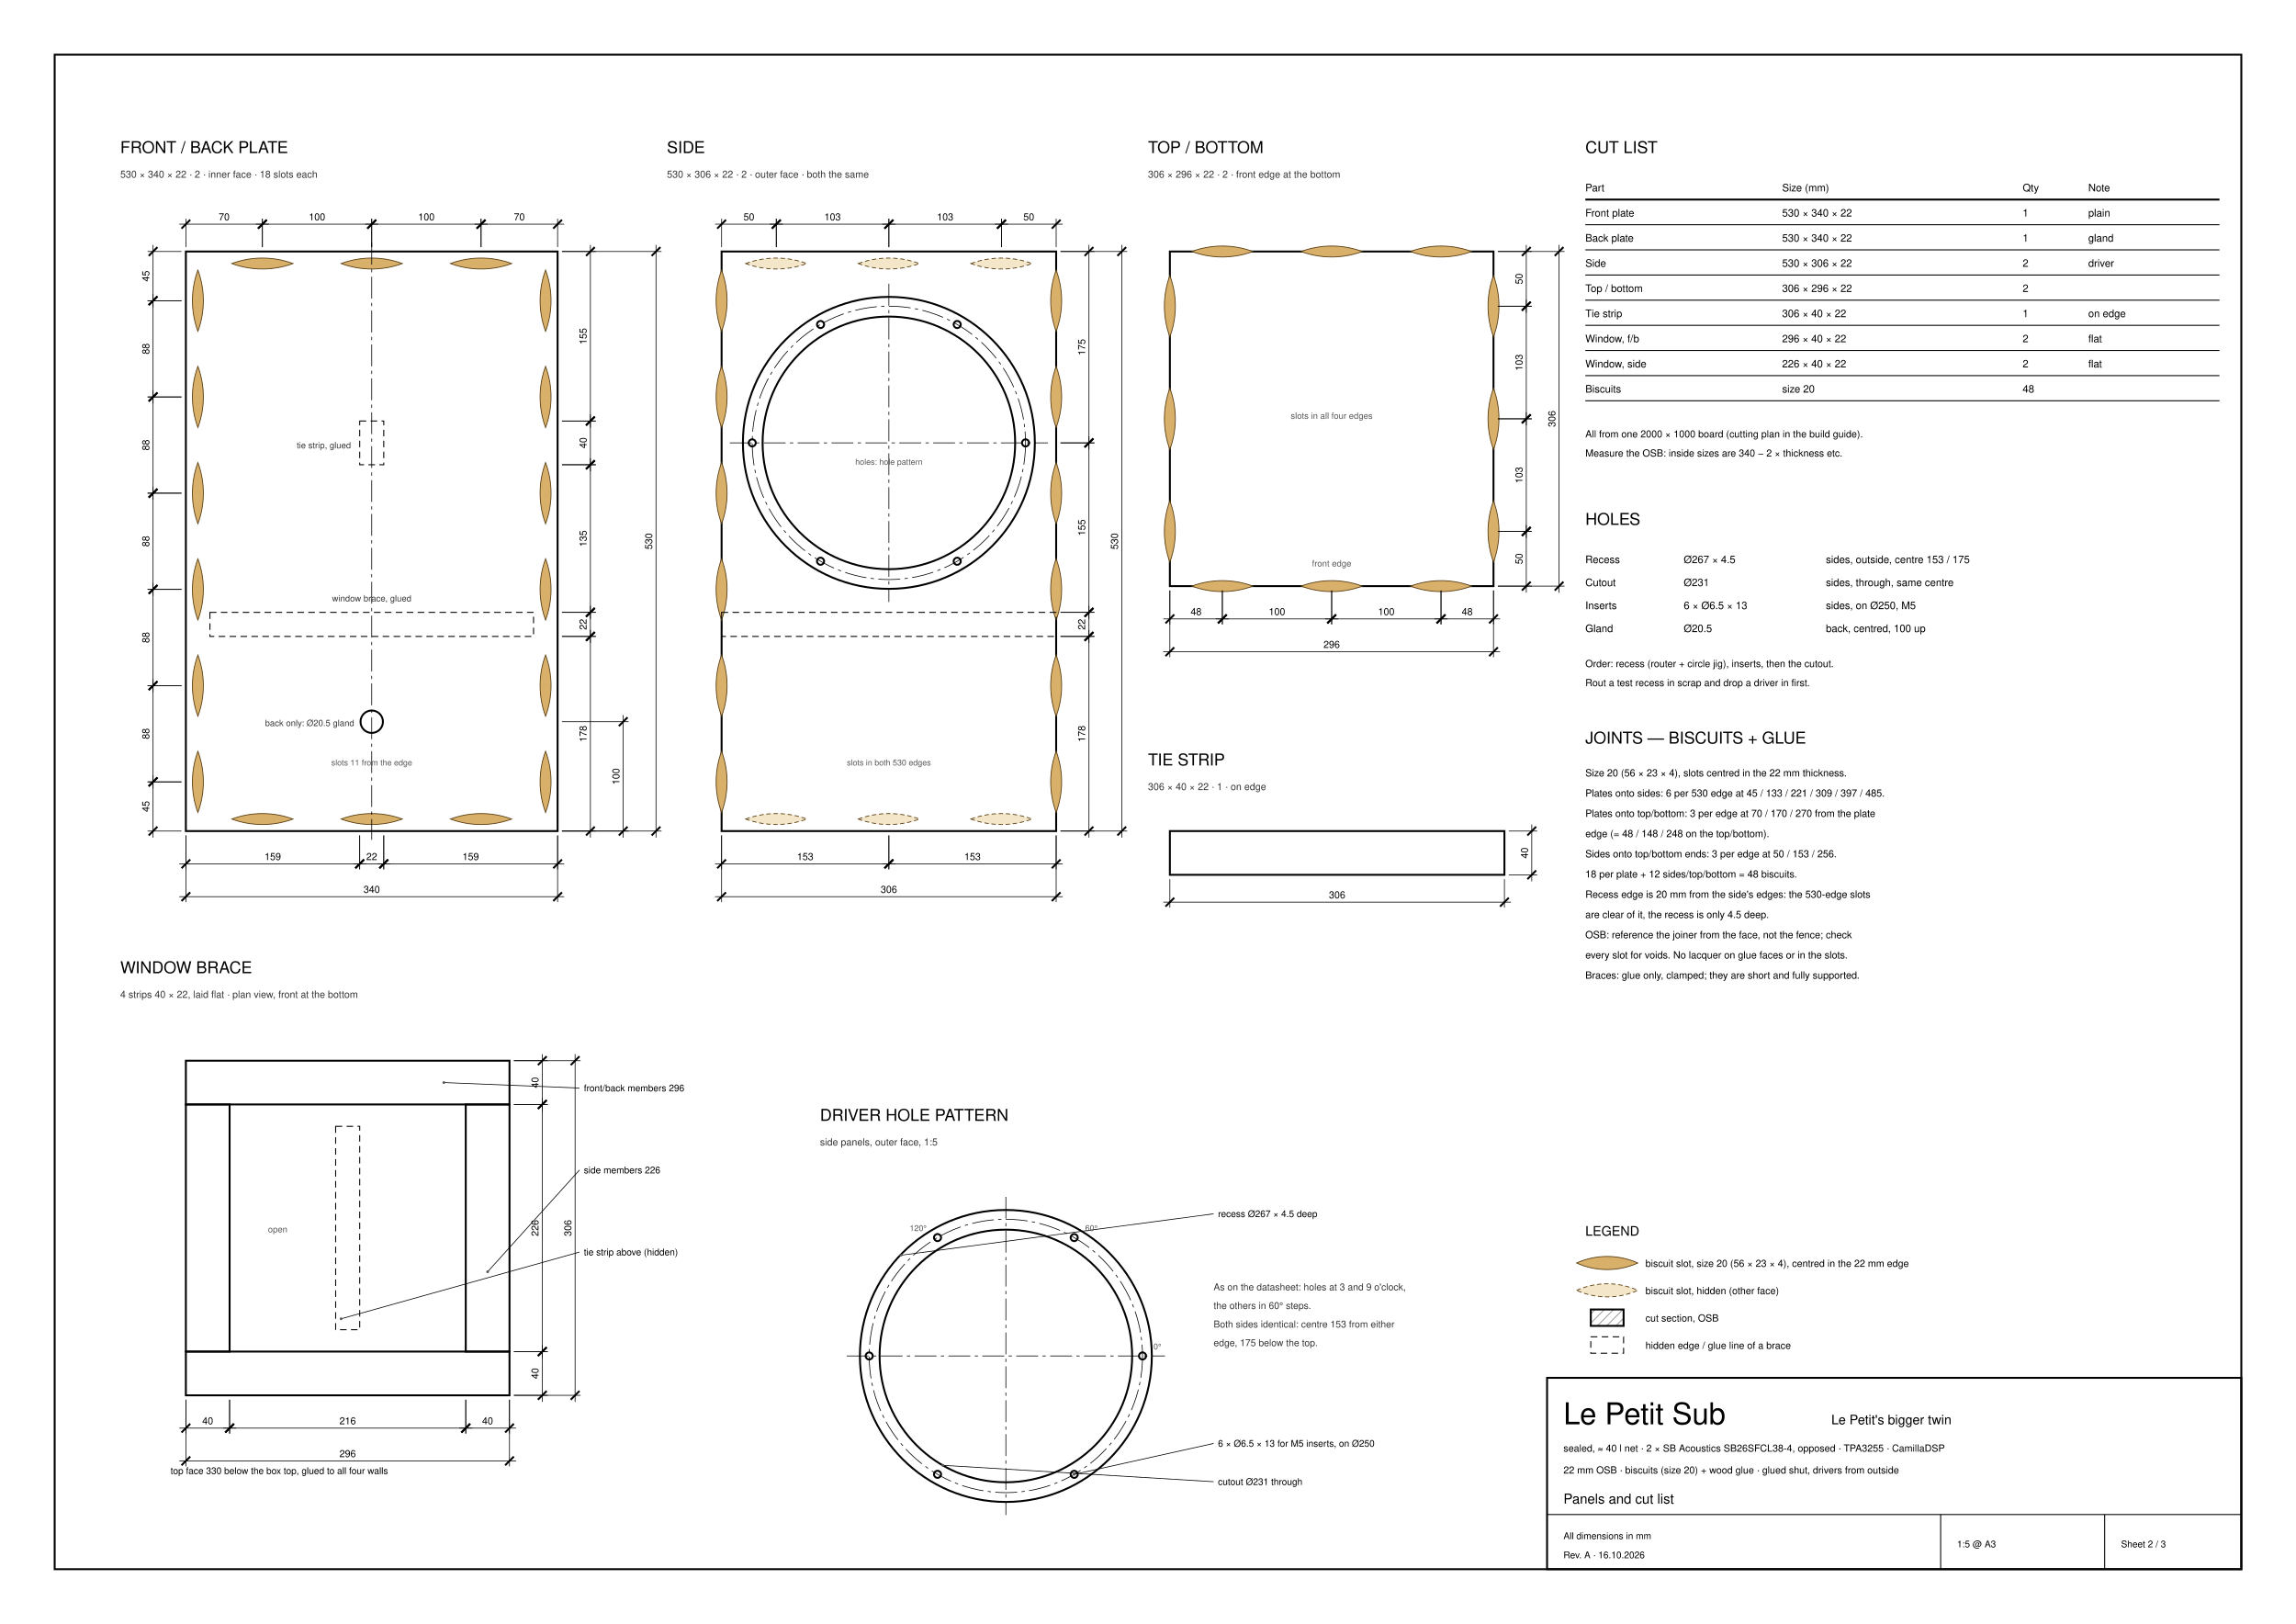
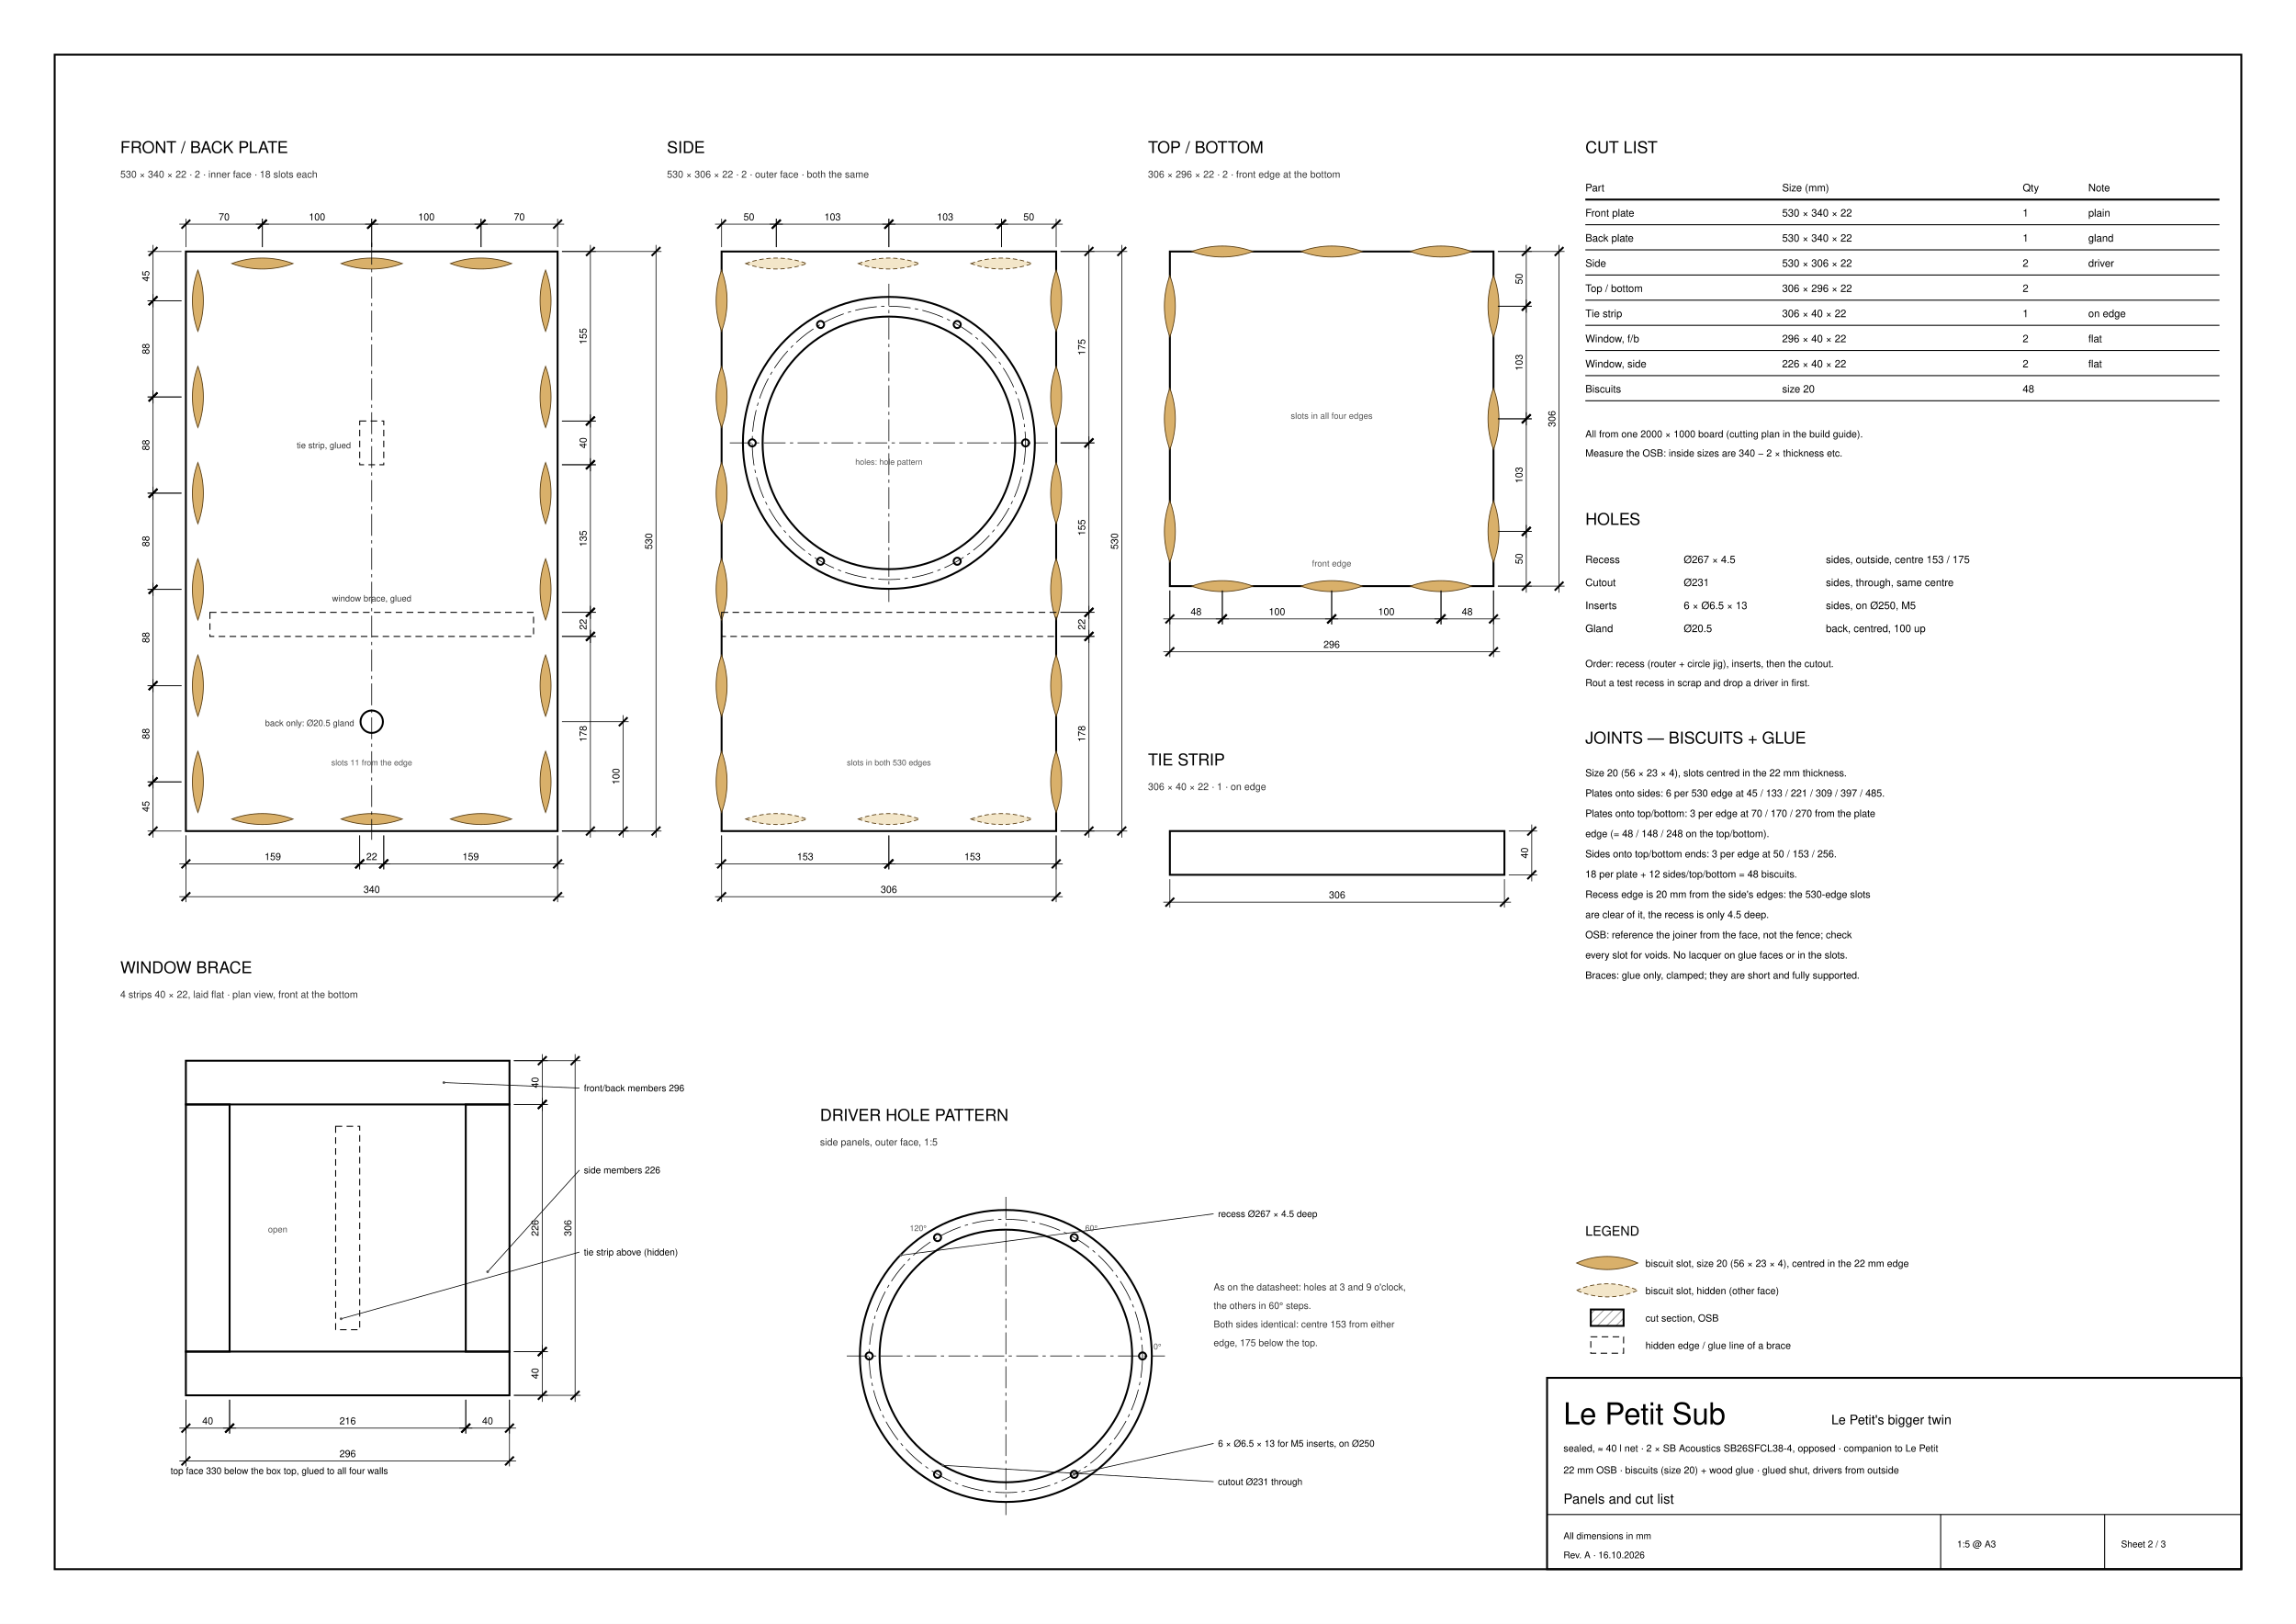
<svg xmlns="http://www.w3.org/2000/svg" width="420mm" height="297mm" viewBox="0 0 420 297">
  <style>
text{font-family:Helvetica,Arial,sans-serif;fill:#000}
.o{stroke:#000;stroke-width:.35;fill:none}.t{stroke:#000;stroke-width:.18;fill:none}
.hd{stroke:#000;stroke-width:.18;fill:none;stroke-dasharray:1.2 .8}
.c{stroke:#000;stroke-width:.13;fill:none;stroke-dasharray:4 .8 .6 .8}
.d{stroke:#000;stroke-width:.13;fill:none}
.cut{stroke:#000;stroke-width:.35;fill:url(#h)}.cutw{stroke:none;fill:#fff}
.bis{fill:#d9b06a;stroke:#5a3e12;stroke-width:.15}
.bish{fill:#f3e6c9;stroke:#5a3e12;stroke-width:.15;stroke-dasharray:.8 .5}
.drv{fill:#8a9097;stroke:#000;stroke-width:.25}.mag{fill:#4a4f55;stroke:#000;stroke-width:.25}
.gk{fill:#2b2b2b;stroke:none}.ins{fill:#c9a74a;stroke:#000;stroke-width:.2}
.wool{fill:#efede6;stroke:#9a958a;stroke-width:.15;stroke-dasharray:.6 .6}
.g{fill:#555}.w{fill:#fff}.ow{stroke:#000;stroke-width:.35;fill:#fff}
.lb{paint-order:stroke;stroke:#fff;stroke-width:.6;stroke-linejoin:round}
.arr{stroke:#b3461f;stroke-width:.5;fill:none}.arrh{fill:#b3461f}
</style>
  <defs>
    <pattern id="h" width="1.2" height="1.2" patternUnits="userSpaceOnUse" patternTransform="rotate(45)">
      <line x1="0" y1="0" x2="0" y2="1.2" stroke="#000" stroke-width=".12" />
    </pattern>
  </defs>
  <rect x="0" y="0" width="420" height="297" fill="#fff" />
  <text x="22" y="28" font-size="3.0">FRONT / BACK PLATE</text>
  <text x="22" y="32.5" font-size="1.8" style="fill:#333">530 × 340 × 22 · 2 · inner face · 18 slots each</text>
  <rect x="34" y="46" width="68" height="106" class="o" />
  <path d="M-5.6,0 A16.18,16.18 0 0 1 5.6,0 A16.18,16.18 0 0 1 -5.6,0Z" transform="translate(36.2,55) rotate(90)" class="bis" />
  <path d="M-5.6,0 A16.18,16.18 0 0 1 5.6,0 A16.18,16.18 0 0 1 -5.6,0Z" transform="translate(99.8,55) rotate(90)" class="bis" />
  <path d="M-5.6,0 A16.18,16.18 0 0 1 5.6,0 A16.18,16.18 0 0 1 -5.6,0Z" transform="translate(36.2,72.6) rotate(90)" class="bis" />
  <path d="M-5.6,0 A16.18,16.18 0 0 1 5.6,0 A16.18,16.18 0 0 1 -5.6,0Z" transform="translate(99.8,72.6) rotate(90)" class="bis" />
  <path d="M-5.6,0 A16.18,16.18 0 0 1 5.6,0 A16.18,16.18 0 0 1 -5.6,0Z" transform="translate(36.2,90.2) rotate(90)" class="bis" />
  <path d="M-5.6,0 A16.18,16.18 0 0 1 5.6,0 A16.18,16.18 0 0 1 -5.6,0Z" transform="translate(99.8,90.2) rotate(90)" class="bis" />
  <path d="M-5.6,0 A16.18,16.18 0 0 1 5.6,0 A16.18,16.18 0 0 1 -5.6,0Z" transform="translate(36.2,107.8) rotate(90)" class="bis" />
  <path d="M-5.6,0 A16.18,16.18 0 0 1 5.6,0 A16.18,16.18 0 0 1 -5.6,0Z" transform="translate(99.8,107.8) rotate(90)" class="bis" />
  <path d="M-5.6,0 A16.18,16.18 0 0 1 5.6,0 A16.18,16.18 0 0 1 -5.6,0Z" transform="translate(36.2,125.4) rotate(90)" class="bis" />
  <path d="M-5.6,0 A16.18,16.18 0 0 1 5.6,0 A16.18,16.18 0 0 1 -5.6,0Z" transform="translate(99.8,125.4) rotate(90)" class="bis" />
  <path d="M-5.6,0 A16.18,16.18 0 0 1 5.6,0 A16.18,16.18 0 0 1 -5.6,0Z" transform="translate(36.2,143) rotate(90)" class="bis" />
  <path d="M-5.6,0 A16.18,16.18 0 0 1 5.6,0 A16.18,16.18 0 0 1 -5.6,0Z" transform="translate(99.8,143) rotate(90)" class="bis" />
  <path d="M-5.6,0 A16.18,16.18 0 0 1 5.6,0 A16.18,16.18 0 0 1 -5.6,0Z" transform="translate(48,48.2)" class="bis" />
  <path d="M-5.6,0 A16.18,16.18 0 0 1 5.6,0 A16.18,16.18 0 0 1 -5.6,0Z" transform="translate(48,149.8)" class="bis" />
  <path d="M-5.6,0 A16.18,16.18 0 0 1 5.6,0 A16.18,16.18 0 0 1 -5.6,0Z" transform="translate(68,48.2)" class="bis" />
  <path d="M-5.6,0 A16.18,16.18 0 0 1 5.6,0 A16.18,16.18 0 0 1 -5.6,0Z" transform="translate(68,149.8)" class="bis" />
  <path d="M-5.6,0 A16.18,16.18 0 0 1 5.6,0 A16.18,16.18 0 0 1 -5.6,0Z" transform="translate(88,48.2)" class="bis" />
  <path d="M-5.6,0 A16.18,16.18 0 0 1 5.6,0 A16.18,16.18 0 0 1 -5.6,0Z" transform="translate(88,149.8)" class="bis" />
  <rect x="65.8" y="77" width="4.4" height="8" class="hd" />
  <rect x="38.4" y="112" width="59.2" height="4.4" class="hd" />
  <circle cx="68" cy="132" r="2.05" class="o" />
  <line x1="68" y1="44.4" x2="68" y2="153.6" class="c" />
  <line x1="28" y1="44.8" x2="28" y2="56.2" class="d" />
  <line x1="27.2" y1="46.8" x2="28.8" y2="45.2" class="o" />
  <line x1="33.2" y1="46" x2="27" y2="46" class="d" />
  <line x1="27.2" y1="55.8" x2="28.8" y2="54.2" class="o" />
  <line x1="33.2" y1="55" x2="27" y2="55" class="d" />
  <text x="27.3" y="50.5" font-size="1.8" text-anchor="middle" transform="rotate(-90 27.3 50.5)">45</text>
  <line x1="28" y1="53.8" x2="28" y2="73.8" class="d" />
  <line x1="27.2" y1="55.8" x2="28.8" y2="54.2" class="o" />
  <line x1="33.2" y1="55" x2="27" y2="55" class="d" />
  <line x1="27.2" y1="73.4" x2="28.8" y2="71.8" class="o" />
  <line x1="33.2" y1="72.6" x2="27" y2="72.6" class="d" />
  <text x="27.3" y="63.8" font-size="1.8" text-anchor="middle" transform="rotate(-90 27.3 63.8)">88</text>
  <line x1="28" y1="71.4" x2="28" y2="91.4" class="d" />
  <line x1="27.2" y1="73.4" x2="28.8" y2="71.8" class="o" />
  <line x1="33.2" y1="72.6" x2="27" y2="72.6" class="d" />
  <line x1="27.2" y1="91" x2="28.8" y2="89.4" class="o" />
  <line x1="33.2" y1="90.2" x2="27" y2="90.2" class="d" />
  <text x="27.3" y="81.4" font-size="1.8" text-anchor="middle" transform="rotate(-90 27.3 81.4)">88</text>
  <line x1="28" y1="89" x2="28" y2="109" class="d" />
  <line x1="27.2" y1="91" x2="28.8" y2="89.4" class="o" />
  <line x1="33.2" y1="90.2" x2="27" y2="90.2" class="d" />
  <line x1="27.2" y1="108.6" x2="28.8" y2="107" class="o" />
  <line x1="33.2" y1="107.8" x2="27" y2="107.8" class="d" />
  <text x="27.3" y="99" font-size="1.8" text-anchor="middle" transform="rotate(-90 27.3 99)">88</text>
  <line x1="28" y1="106.6" x2="28" y2="126.6" class="d" />
  <line x1="27.2" y1="108.6" x2="28.8" y2="107" class="o" />
  <line x1="33.2" y1="107.8" x2="27" y2="107.8" class="d" />
  <line x1="27.2" y1="126.2" x2="28.8" y2="124.6" class="o" />
  <line x1="33.2" y1="125.4" x2="27" y2="125.4" class="d" />
  <text x="27.3" y="116.6" font-size="1.8" text-anchor="middle" transform="rotate(-90 27.3 116.6)">88</text>
  <line x1="28" y1="124.2" x2="28" y2="144.2" class="d" />
  <line x1="27.2" y1="126.2" x2="28.8" y2="124.6" class="o" />
  <line x1="33.2" y1="125.4" x2="27" y2="125.4" class="d" />
  <line x1="27.2" y1="143.8" x2="28.8" y2="142.2" class="o" />
  <line x1="33.2" y1="143" x2="27" y2="143" class="d" />
  <text x="27.3" y="134.2" font-size="1.8" text-anchor="middle" transform="rotate(-90 27.3 134.2)">88</text>
  <line x1="28" y1="141.8" x2="28" y2="153.2" class="d" />
  <line x1="27.2" y1="143.8" x2="28.8" y2="142.2" class="o" />
  <line x1="33.2" y1="143" x2="27" y2="143" class="d" />
  <line x1="27.2" y1="152.8" x2="28.8" y2="151.2" class="o" />
  <line x1="33.2" y1="152" x2="27" y2="152" class="d" />
  <text x="27.3" y="147.5" font-size="1.8" text-anchor="middle" transform="rotate(-90 27.3 147.5)">45</text>
  <line x1="32.8" y1="41" x2="49.2" y2="41" class="d" />
  <line x1="33.2" y1="41.8" x2="34.8" y2="40.2" class="o" />
  <line x1="34" y1="45.2" x2="34" y2="40" class="d" />
  <line x1="47.2" y1="41.8" x2="48.8" y2="40.2" class="o" />
  <line x1="48" y1="45.2" x2="48" y2="40" class="d" />
  <text x="41" y="40.3" font-size="1.8" text-anchor="middle">70</text>
  <line x1="46.8" y1="41" x2="69.2" y2="41" class="d" />
  <line x1="47.2" y1="41.8" x2="48.8" y2="40.2" class="o" />
  <line x1="48" y1="45.2" x2="48" y2="40" class="d" />
  <line x1="67.2" y1="41.8" x2="68.8" y2="40.2" class="o" />
  <line x1="68" y1="45.2" x2="68" y2="40" class="d" />
  <text x="58" y="40.3" font-size="1.8" text-anchor="middle">100</text>
  <line x1="66.8" y1="41" x2="89.2" y2="41" class="d" />
  <line x1="67.2" y1="41.8" x2="68.8" y2="40.2" class="o" />
  <line x1="68" y1="45.2" x2="68" y2="40" class="d" />
  <line x1="87.2" y1="41.8" x2="88.8" y2="40.2" class="o" />
  <line x1="88" y1="45.2" x2="88" y2="40" class="d" />
  <text x="78" y="40.3" font-size="1.8" text-anchor="middle">100</text>
  <line x1="86.8" y1="41" x2="103.2" y2="41" class="d" />
  <line x1="87.2" y1="41.8" x2="88.8" y2="40.2" class="o" />
  <line x1="88" y1="45.2" x2="88" y2="40" class="d" />
  <line x1="101.2" y1="41.8" x2="102.8" y2="40.2" class="o" />
  <line x1="102" y1="45.2" x2="102" y2="40" class="d" />
  <text x="95" y="40.3" font-size="1.8" text-anchor="middle">70</text>
  <line x1="108" y1="44.8" x2="108" y2="78.2" class="d" />
  <line x1="107.2" y1="46.8" x2="108.8" y2="45.2" class="o" />
  <line x1="102.8" y1="46" x2="109" y2="46" class="d" />
  <line x1="107.2" y1="77.8" x2="108.8" y2="76.2" class="o" />
  <line x1="102.8" y1="77" x2="109" y2="77" class="d" />
  <text x="107.3" y="61.5" font-size="1.8" text-anchor="middle" transform="rotate(-90 107.3 61.5)">155</text>
  <line x1="108" y1="75.8" x2="108" y2="86.2" class="d" />
  <line x1="107.2" y1="77.8" x2="108.8" y2="76.2" class="o" />
  <line x1="102.8" y1="77" x2="109" y2="77" class="d" />
  <line x1="107.2" y1="85.8" x2="108.8" y2="84.2" class="o" />
  <line x1="102.8" y1="85" x2="109" y2="85" class="d" />
  <text x="107.3" y="81" font-size="1.8" text-anchor="middle" transform="rotate(-90 107.3 81)">40</text>
  <line x1="108" y1="83.8" x2="108" y2="113.2" class="d" />
  <line x1="107.2" y1="85.8" x2="108.8" y2="84.2" class="o" />
  <line x1="102.8" y1="85" x2="109" y2="85" class="d" />
  <line x1="107.2" y1="112.8" x2="108.8" y2="111.2" class="o" />
  <line x1="102.8" y1="112" x2="109" y2="112" class="d" />
  <text x="107.3" y="98.5" font-size="1.8" text-anchor="middle" transform="rotate(-90 107.3 98.5)">135</text>
  <line x1="108" y1="110.8" x2="108" y2="117.6" class="d" />
  <line x1="107.2" y1="112.8" x2="108.8" y2="111.2" class="o" />
  <line x1="102.8" y1="112" x2="109" y2="112" class="d" />
  <line x1="107.2" y1="117.2" x2="108.8" y2="115.6" class="o" />
  <line x1="102.8" y1="116.4" x2="109" y2="116.4" class="d" />
  <text x="107.3" y="114.2" font-size="1.8" text-anchor="middle" transform="rotate(-90 107.3 114.2)">22</text>
  <line x1="108" y1="115.2" x2="108" y2="153.2" class="d" />
  <line x1="107.2" y1="117.2" x2="108.8" y2="115.6" class="o" />
  <line x1="102.8" y1="116.4" x2="109" y2="116.4" class="d" />
  <line x1="107.2" y1="152.8" x2="108.8" y2="151.2" class="o" />
  <line x1="102.8" y1="152" x2="109" y2="152" class="d" />
  <text x="107.3" y="134.2" font-size="1.8" text-anchor="middle" transform="rotate(-90 107.3 134.2)">178</text>
  <line x1="114" y1="130.8" x2="114" y2="153.2" class="d" />
  <line x1="113.2" y1="132.8" x2="114.8" y2="131.2" class="o" />
  <line x1="102.8" y1="132" x2="115" y2="132" class="d" />
  <line x1="113.2" y1="152.8" x2="114.8" y2="151.2" class="o" />
  <line x1="102.8" y1="152" x2="115" y2="152" class="d" />
  <text x="113.3" y="142" font-size="1.8" text-anchor="middle" transform="rotate(-90 113.3 142)">100</text>
  <line x1="120" y1="44.8" x2="120" y2="153.2" class="d" />
  <line x1="119.2" y1="46.8" x2="120.8" y2="45.2" class="o" />
  <line x1="102.8" y1="46" x2="121" y2="46" class="d" />
  <line x1="119.2" y1="152.8" x2="120.8" y2="151.2" class="o" />
  <line x1="102.8" y1="152" x2="121" y2="152" class="d" />
  <text x="119.3" y="99" font-size="1.8" text-anchor="middle" transform="rotate(-90 119.3 99)">530</text>
  <line x1="32.8" y1="158" x2="67" y2="158" class="d" />
  <line x1="33.2" y1="158.8" x2="34.8" y2="157.2" class="o" />
  <line x1="34" y1="152.8" x2="34" y2="159" class="d" />
  <line x1="65" y1="158.8" x2="66.6" y2="157.2" class="o" />
  <line x1="65.8" y1="152.8" x2="65.8" y2="159" class="d" />
  <text x="49.9" y="157.3" font-size="1.8" text-anchor="middle">159</text>
  <line x1="64.6" y1="158" x2="71.4" y2="158" class="d" />
  <line x1="65" y1="158.8" x2="66.6" y2="157.2" class="o" />
  <line x1="65.8" y1="152.8" x2="65.8" y2="159" class="d" />
  <line x1="69.4" y1="158.8" x2="71" y2="157.2" class="o" />
  <line x1="70.2" y1="152.8" x2="70.2" y2="159" class="d" />
  <text x="68" y="157.3" font-size="1.8" text-anchor="middle">22</text>
  <line x1="69" y1="158" x2="103.2" y2="158" class="d" />
  <line x1="69.4" y1="158.8" x2="71" y2="157.2" class="o" />
  <line x1="70.2" y1="152.8" x2="70.2" y2="159" class="d" />
  <line x1="101.2" y1="158.8" x2="102.8" y2="157.2" class="o" />
  <line x1="102" y1="152.8" x2="102" y2="159" class="d" />
  <text x="86.1" y="157.3" font-size="1.8" text-anchor="middle">159</text>
  <line x1="32.8" y1="164" x2="103.2" y2="164" class="d" />
  <line x1="33.2" y1="164.8" x2="34.8" y2="163.2" class="o" />
  <line x1="34" y1="152.8" x2="34" y2="165" class="d" />
  <line x1="101.2" y1="164.8" x2="102.8" y2="163.2" class="o" />
  <line x1="102" y1="152.8" x2="102" y2="165" class="d" />
  <text x="68" y="163.3" font-size="1.8" text-anchor="middle">340</text>
  <text x="64.2" y="82" font-size="1.6" text-anchor="end" style="fill:#333">tie strip, glued</text>
  <text x="68" y="110" font-size="1.6" text-anchor="middle" style="fill:#333">window brace, glued</text>
  <text x="64.8" y="132.8" font-size="1.6" text-anchor="end" style="fill:#333">back only: Ø20.5 gland</text>
  <text x="68" y="140" font-size="1.5" text-anchor="middle" style="fill:#555">slots 11 from the edge</text>
  <text x="122" y="28" font-size="3.0">SIDE</text>
  <text x="122" y="32.5" font-size="1.8" style="fill:#333">530 × 306 × 22 · 2 · outer face · both the same</text>
  <rect x="132" y="46" width="61.2" height="106" class="o" />
  <circle cx="162.6" cy="81" r="26.7" class="o" />
  <circle cx="162.6" cy="81" r="23.1" class="o" />
  <circle cx="162.6" cy="81" r="25" class="c" />
  <circle cx="187.6" cy="81" r="0.65" class="o" />
  <circle cx="175.1" cy="59.35" r="0.65" class="o" />
  <circle cx="150.1" cy="59.35" r="0.65" class="o" />
  <circle cx="137.6" cy="81" r="0.65" class="o" />
  <circle cx="150.1" cy="102.65" r="0.65" class="o" />
  <circle cx="175.1" cy="102.65" r="0.65" class="o" />
  <line x1="133.5" y1="81" x2="191.7" y2="81" class="c" />
  <line x1="162.6" y1="51.9" x2="162.6" y2="110.1" class="c" />
  <path d="M-5.6,0 A16.18,16.18 0 0 1 5.6,0 A16.18,16.18 0 0 1 -5.6,0Z" transform="translate(132,55) rotate(90)" class="bis" />
  <path d="M-5.6,0 A16.18,16.18 0 0 1 5.6,0 A16.18,16.18 0 0 1 -5.6,0Z" transform="translate(193.2,55) rotate(90)" class="bis" />
  <path d="M-5.6,0 A16.18,16.18 0 0 1 5.6,0 A16.18,16.18 0 0 1 -5.6,0Z" transform="translate(132,72.6) rotate(90)" class="bis" />
  <path d="M-5.6,0 A16.18,16.18 0 0 1 5.6,0 A16.18,16.18 0 0 1 -5.6,0Z" transform="translate(193.2,72.6) rotate(90)" class="bis" />
  <path d="M-5.6,0 A16.18,16.18 0 0 1 5.6,0 A16.18,16.18 0 0 1 -5.6,0Z" transform="translate(132,90.2) rotate(90)" class="bis" />
  <path d="M-5.6,0 A16.18,16.18 0 0 1 5.6,0 A16.18,16.18 0 0 1 -5.6,0Z" transform="translate(193.2,90.2) rotate(90)" class="bis" />
  <path d="M-5.6,0 A16.18,16.18 0 0 1 5.6,0 A16.18,16.18 0 0 1 -5.6,0Z" transform="translate(132,107.8) rotate(90)" class="bis" />
  <path d="M-5.6,0 A16.18,16.18 0 0 1 5.6,0 A16.18,16.18 0 0 1 -5.6,0Z" transform="translate(193.2,107.8) rotate(90)" class="bis" />
  <path d="M-5.6,0 A16.18,16.18 0 0 1 5.6,0 A16.18,16.18 0 0 1 -5.6,0Z" transform="translate(132,125.4) rotate(90)" class="bis" />
  <path d="M-5.6,0 A16.18,16.18 0 0 1 5.6,0 A16.18,16.18 0 0 1 -5.6,0Z" transform="translate(193.2,125.4) rotate(90)" class="bis" />
  <path d="M-5.6,0 A16.18,16.18 0 0 1 5.6,0 A16.18,16.18 0 0 1 -5.6,0Z" transform="translate(132,143) rotate(90)" class="bis" />
  <path d="M-5.6,0 A16.18,16.18 0 0 1 5.6,0 A16.18,16.18 0 0 1 -5.6,0Z" transform="translate(193.2,143) rotate(90)" class="bis" />
  <path d="M-5.6,0 A16.18,16.18 0 0 1 5.6,0 A16.18,16.18 0 0 1 -5.6,0Z" transform="translate(142,48.2)" class="bish" />
  <path d="M-5.6,0 A16.18,16.18 0 0 1 5.6,0 A16.18,16.18 0 0 1 -5.6,0Z" transform="translate(142,149.8)" class="bish" />
  <path d="M-5.6,0 A16.18,16.18 0 0 1 5.6,0 A16.18,16.18 0 0 1 -5.6,0Z" transform="translate(162.6,48.2)" class="bish" />
  <path d="M-5.6,0 A16.18,16.18 0 0 1 5.6,0 A16.18,16.18 0 0 1 -5.6,0Z" transform="translate(162.6,149.8)" class="bish" />
  <path d="M-5.6,0 A16.18,16.18 0 0 1 5.6,0 A16.18,16.18 0 0 1 -5.6,0Z" transform="translate(183.2,48.2)" class="bish" />
  <path d="M-5.6,0 A16.18,16.18 0 0 1 5.6,0 A16.18,16.18 0 0 1 -5.6,0Z" transform="translate(183.2,149.8)" class="bish" />
  <rect x="132" y="112" width="61.2" height="4.4" class="hd" />
  <line x1="199.2" y1="44.8" x2="199.2" y2="82.2" class="d" />
  <line x1="198.4" y1="46.8" x2="200" y2="45.2" class="o" />
  <line x1="194" y1="46" x2="200.2" y2="46" class="d" />
  <line x1="198.4" y1="81.8" x2="200" y2="80.2" class="o" />
  <line x1="194" y1="81" x2="200.2" y2="81" class="d" />
  <text x="198.5" y="63.5" font-size="1.8" text-anchor="middle" transform="rotate(-90 198.5 63.5)">175</text>
  <line x1="199.2" y1="79.8" x2="199.2" y2="113.2" class="d" />
  <line x1="198.4" y1="81.8" x2="200" y2="80.2" class="o" />
  <line x1="194" y1="81" x2="200.2" y2="81" class="d" />
  <line x1="198.4" y1="112.8" x2="200" y2="111.2" class="o" />
  <line x1="194" y1="112" x2="200.2" y2="112" class="d" />
  <text x="198.5" y="96.5" font-size="1.8" text-anchor="middle" transform="rotate(-90 198.5 96.5)">155</text>
  <line x1="199.2" y1="110.8" x2="199.2" y2="117.6" class="d" />
  <line x1="198.4" y1="112.8" x2="200" y2="111.2" class="o" />
  <line x1="194" y1="112" x2="200.2" y2="112" class="d" />
  <line x1="198.4" y1="117.2" x2="200" y2="115.6" class="o" />
  <line x1="194" y1="116.4" x2="200.2" y2="116.4" class="d" />
  <text x="198.5" y="114.2" font-size="1.8" text-anchor="middle" transform="rotate(-90 198.5 114.2)">22</text>
  <line x1="199.2" y1="115.2" x2="199.2" y2="153.2" class="d" />
  <line x1="198.4" y1="117.2" x2="200" y2="115.6" class="o" />
  <line x1="194" y1="116.4" x2="200.2" y2="116.4" class="d" />
  <line x1="198.4" y1="152.8" x2="200" y2="151.2" class="o" />
  <line x1="194" y1="152" x2="200.2" y2="152" class="d" />
  <text x="198.5" y="134.2" font-size="1.8" text-anchor="middle" transform="rotate(-90 198.5 134.2)">178</text>
  <line x1="205.2" y1="44.8" x2="205.2" y2="153.2" class="d" />
  <line x1="204.4" y1="46.8" x2="206" y2="45.2" class="o" />
  <line x1="194" y1="46" x2="206.2" y2="46" class="d" />
  <line x1="204.4" y1="152.8" x2="206" y2="151.2" class="o" />
  <line x1="194" y1="152" x2="206.2" y2="152" class="d" />
  <text x="204.5" y="99" font-size="1.8" text-anchor="middle" transform="rotate(-90 204.5 99)">530</text>
  <line x1="130.8" y1="158" x2="163.8" y2="158" class="d" />
  <line x1="131.2" y1="158.8" x2="132.8" y2="157.2" class="o" />
  <line x1="132" y1="152.8" x2="132" y2="159" class="d" />
  <line x1="161.8" y1="158.8" x2="163.4" y2="157.2" class="o" />
  <line x1="162.6" y1="152.8" x2="162.6" y2="159" class="d" />
  <text x="147.3" y="157.3" font-size="1.8" text-anchor="middle">153</text>
  <line x1="161.4" y1="158" x2="194.4" y2="158" class="d" />
  <line x1="161.8" y1="158.8" x2="163.4" y2="157.2" class="o" />
  <line x1="162.6" y1="152.8" x2="162.6" y2="159" class="d" />
  <line x1="192.4" y1="158.8" x2="194" y2="157.2" class="o" />
  <line x1="193.2" y1="152.8" x2="193.2" y2="159" class="d" />
  <text x="177.9" y="157.3" font-size="1.8" text-anchor="middle">153</text>
  <line x1="130.8" y1="164" x2="194.4" y2="164" class="d" />
  <line x1="131.2" y1="164.8" x2="132.8" y2="163.2" class="o" />
  <line x1="132" y1="152.8" x2="132" y2="165" class="d" />
  <line x1="192.4" y1="164.8" x2="194" y2="163.2" class="o" />
  <line x1="193.2" y1="152.8" x2="193.2" y2="165" class="d" />
  <text x="162.6" y="163.3" font-size="1.8" text-anchor="middle">306</text>
  <line x1="130.8" y1="41" x2="143.2" y2="41" class="d" />
  <line x1="131.2" y1="41.8" x2="132.8" y2="40.2" class="o" />
  <line x1="132" y1="45.2" x2="132" y2="40" class="d" />
  <line x1="141.2" y1="41.8" x2="142.8" y2="40.2" class="o" />
  <line x1="142" y1="45.2" x2="142" y2="40" class="d" />
  <text x="137" y="40.3" font-size="1.8" text-anchor="middle">50</text>
  <line x1="140.8" y1="41" x2="163.8" y2="41" class="d" />
  <line x1="141.2" y1="41.8" x2="142.8" y2="40.2" class="o" />
  <line x1="142" y1="45.2" x2="142" y2="40" class="d" />
  <line x1="161.8" y1="41.8" x2="163.4" y2="40.2" class="o" />
  <line x1="162.6" y1="45.2" x2="162.6" y2="40" class="d" />
  <text x="152.3" y="40.3" font-size="1.8" text-anchor="middle">103</text>
  <line x1="161.4" y1="41" x2="184.4" y2="41" class="d" />
  <line x1="161.8" y1="41.8" x2="163.4" y2="40.2" class="o" />
  <line x1="162.6" y1="45.2" x2="162.6" y2="40" class="d" />
  <line x1="182.4" y1="41.8" x2="184" y2="40.2" class="o" />
  <line x1="183.2" y1="45.2" x2="183.2" y2="40" class="d" />
  <text x="172.9" y="40.3" font-size="1.8" text-anchor="middle">103</text>
  <line x1="182" y1="41" x2="194.4" y2="41" class="d" />
  <line x1="182.4" y1="41.8" x2="184" y2="40.2" class="o" />
  <line x1="183.2" y1="45.2" x2="183.2" y2="40" class="d" />
  <line x1="192.4" y1="41.8" x2="194" y2="40.2" class="o" />
  <line x1="193.2" y1="45.2" x2="193.2" y2="40" class="d" />
  <text x="188.2" y="40.3" font-size="1.8" text-anchor="middle">50</text>
  <text x="162.6" y="85" font-size="1.5" text-anchor="middle" style="fill:#555">holes: hole pattern</text>
  <text x="162.6" y="140" font-size="1.5" text-anchor="middle" style="fill:#555">slots in both 530 edges</text>
  <text x="210" y="28" font-size="3.0">TOP / BOTTOM</text>
  <text x="210" y="32.5" font-size="1.8" style="fill:#333">306 × 296 × 22 · 2 · front edge at the bottom</text>
  <rect x="214" y="46" width="59.2" height="61.2" class="o" />
  <path d="M-5.6,0 A16.18,16.18 0 0 1 5.6,0 A16.18,16.18 0 0 1 -5.6,0Z" transform="translate(223.6,46)" class="bis" />
  <path d="M-5.6,0 A16.18,16.18 0 0 1 5.6,0 A16.18,16.18 0 0 1 -5.6,0Z" transform="translate(223.6,107.2)" class="bis" />
  <path d="M-5.6,0 A16.18,16.18 0 0 1 5.6,0 A16.18,16.18 0 0 1 -5.6,0Z" transform="translate(243.6,46)" class="bis" />
  <path d="M-5.6,0 A16.18,16.18 0 0 1 5.6,0 A16.18,16.18 0 0 1 -5.6,0Z" transform="translate(243.6,107.2)" class="bis" />
  <path d="M-5.6,0 A16.18,16.18 0 0 1 5.6,0 A16.18,16.18 0 0 1 -5.6,0Z" transform="translate(263.6,46)" class="bis" />
  <path d="M-5.6,0 A16.18,16.18 0 0 1 5.6,0 A16.18,16.18 0 0 1 -5.6,0Z" transform="translate(263.6,107.2)" class="bis" />
  <path d="M-5.6,0 A16.18,16.18 0 0 1 5.6,0 A16.18,16.18 0 0 1 -5.6,0Z" transform="translate(214,56) rotate(90)" class="bis" />
  <path d="M-5.6,0 A16.18,16.18 0 0 1 5.6,0 A16.18,16.18 0 0 1 -5.6,0Z" transform="translate(273.2,56) rotate(90)" class="bis" />
  <path d="M-5.6,0 A16.18,16.18 0 0 1 5.6,0 A16.18,16.18 0 0 1 -5.6,0Z" transform="translate(214,76.6) rotate(90)" class="bis" />
  <path d="M-5.6,0 A16.18,16.18 0 0 1 5.6,0 A16.18,16.18 0 0 1 -5.6,0Z" transform="translate(273.2,76.6) rotate(90)" class="bis" />
  <path d="M-5.6,0 A16.18,16.18 0 0 1 5.6,0 A16.18,16.18 0 0 1 -5.6,0Z" transform="translate(214,97.2) rotate(90)" class="bis" />
  <path d="M-5.6,0 A16.18,16.18 0 0 1 5.6,0 A16.18,16.18 0 0 1 -5.6,0Z" transform="translate(273.2,97.2) rotate(90)" class="bis" />
  <text x="243.6" y="103.6" font-size="1.6" text-anchor="middle" style="fill:#555">front edge</text>
  <text x="243.6" y="76.6" font-size="1.6" text-anchor="middle" style="fill:#555">slots in all four edges</text>
  <line x1="212.8" y1="113.2" x2="224.8" y2="113.2" class="d" />
  <line x1="213.2" y1="114" x2="214.8" y2="112.4" class="o" />
  <line x1="214" y1="108" x2="214" y2="114.2" class="d" />
  <line x1="222.8" y1="114" x2="224.4" y2="112.4" class="o" />
  <line x1="223.6" y1="108" x2="223.6" y2="114.2" class="d" />
  <text x="218.8" y="112.5" font-size="1.8" text-anchor="middle">48</text>
  <line x1="222.4" y1="113.2" x2="244.8" y2="113.2" class="d" />
  <line x1="222.8" y1="114" x2="224.4" y2="112.4" class="o" />
  <line x1="223.6" y1="108" x2="223.6" y2="114.2" class="d" />
  <line x1="242.8" y1="114" x2="244.4" y2="112.4" class="o" />
  <line x1="243.6" y1="108" x2="243.6" y2="114.2" class="d" />
  <text x="233.6" y="112.5" font-size="1.8" text-anchor="middle">100</text>
  <line x1="242.4" y1="113.2" x2="264.8" y2="113.2" class="d" />
  <line x1="242.8" y1="114" x2="244.4" y2="112.4" class="o" />
  <line x1="243.6" y1="108" x2="243.6" y2="114.2" class="d" />
  <line x1="262.8" y1="114" x2="264.4" y2="112.4" class="o" />
  <line x1="263.6" y1="108" x2="263.6" y2="114.2" class="d" />
  <text x="253.6" y="112.5" font-size="1.8" text-anchor="middle">100</text>
  <line x1="262.4" y1="113.2" x2="274.4" y2="113.2" class="d" />
  <line x1="262.8" y1="114" x2="264.4" y2="112.4" class="o" />
  <line x1="263.6" y1="108" x2="263.6" y2="114.2" class="d" />
  <line x1="272.4" y1="114" x2="274" y2="112.4" class="o" />
  <line x1="273.2" y1="108" x2="273.2" y2="114.2" class="d" />
  <text x="268.4" y="112.5" font-size="1.8" text-anchor="middle">48</text>
  <line x1="212.8" y1="119.2" x2="274.4" y2="119.2" class="d" />
  <line x1="213.2" y1="120" x2="214.8" y2="118.4" class="o" />
  <line x1="214" y1="108" x2="214" y2="120.2" class="d" />
  <line x1="272.4" y1="120" x2="274" y2="118.4" class="o" />
  <line x1="273.2" y1="108" x2="273.2" y2="120.2" class="d" />
  <text x="243.6" y="118.5" font-size="1.8" text-anchor="middle">296</text>
  <line x1="279.2" y1="44.8" x2="279.2" y2="57.2" class="d" />
  <line x1="278.4" y1="46.8" x2="280" y2="45.2" class="o" />
  <line x1="274" y1="46" x2="280.2" y2="46" class="d" />
  <line x1="278.4" y1="56.8" x2="280" y2="55.2" class="o" />
  <line x1="274" y1="56" x2="280.2" y2="56" class="d" />
  <text x="278.5" y="51" font-size="1.8" text-anchor="middle" transform="rotate(-90 278.5 51)">50</text>
  <line x1="279.2" y1="54.8" x2="279.2" y2="77.8" class="d" />
  <line x1="278.4" y1="56.8" x2="280" y2="55.2" class="o" />
  <line x1="274" y1="56" x2="280.2" y2="56" class="d" />
  <line x1="278.4" y1="77.4" x2="280" y2="75.8" class="o" />
  <line x1="274" y1="76.6" x2="280.2" y2="76.6" class="d" />
  <text x="278.5" y="66.3" font-size="1.8" text-anchor="middle" transform="rotate(-90 278.5 66.3)">103</text>
  <line x1="279.2" y1="75.4" x2="279.2" y2="98.4" class="d" />
  <line x1="278.4" y1="77.4" x2="280" y2="75.8" class="o" />
  <line x1="274" y1="76.6" x2="280.2" y2="76.6" class="d" />
  <line x1="278.4" y1="98" x2="280" y2="96.4" class="o" />
  <line x1="274" y1="97.2" x2="280.2" y2="97.2" class="d" />
  <text x="278.5" y="86.9" font-size="1.8" text-anchor="middle" transform="rotate(-90 278.5 86.9)">103</text>
  <line x1="279.2" y1="96" x2="279.2" y2="108.4" class="d" />
  <line x1="278.4" y1="98" x2="280" y2="96.4" class="o" />
  <line x1="274" y1="97.2" x2="280.2" y2="97.2" class="d" />
  <line x1="278.4" y1="108" x2="280" y2="106.4" class="o" />
  <line x1="274" y1="107.2" x2="280.2" y2="107.2" class="d" />
  <text x="278.5" y="102.2" font-size="1.8" text-anchor="middle" transform="rotate(-90 278.5 102.2)">50</text>
  <line x1="285.2" y1="44.8" x2="285.2" y2="108.4" class="d" />
  <line x1="284.4" y1="46.8" x2="286" y2="45.2" class="o" />
  <line x1="274" y1="46" x2="286.2" y2="46" class="d" />
  <line x1="284.4" y1="108" x2="286" y2="106.4" class="o" />
  <line x1="274" y1="107.2" x2="286.2" y2="107.2" class="d" />
  <text x="284.5" y="76.6" font-size="1.8" text-anchor="middle" transform="rotate(-90 284.5 76.6)">306</text>
  <text x="210" y="140" font-size="3.0">TIE STRIP</text>
  <text x="210" y="144.5" font-size="1.8" style="fill:#333">306 × 40 × 22 · 1 · on edge</text>
  <rect x="214" y="152" width="61.2" height="8" class="o" />
  <line x1="212.8" y1="165" x2="276.4" y2="165" class="d" />
  <line x1="213.2" y1="165.8" x2="214.8" y2="164.2" class="o" />
  <line x1="214" y1="160.8" x2="214" y2="166" class="d" />
  <line x1="274.4" y1="165.8" x2="276" y2="164.2" class="o" />
  <line x1="275.2" y1="160.8" x2="275.2" y2="166" class="d" />
  <text x="244.6" y="164.3" font-size="1.8" text-anchor="middle">306</text>
  <line x1="280.2" y1="150.8" x2="280.2" y2="161.2" class="d" />
  <line x1="279.4" y1="152.8" x2="281" y2="151.2" class="o" />
  <line x1="276" y1="152" x2="281.2" y2="152" class="d" />
  <line x1="279.4" y1="160.8" x2="281" y2="159.2" class="o" />
  <line x1="276" y1="160" x2="281.2" y2="160" class="d" />
  <text x="279.5" y="156" font-size="1.8" text-anchor="middle" transform="rotate(-90 279.5 156)">40</text>
  <text x="22" y="178" font-size="3.0">WINDOW BRACE</text>
  <text x="22" y="182.5" font-size="1.8" style="fill:#333">4 strips 40 × 22, laid flat · plan view, front at the bottom</text>
  <rect x="34" y="194" width="59.2" height="8" class="o" />
  <rect x="34" y="247.2" width="59.2" height="8" class="o" />
  <rect x="34" y="202" width="8" height="45.2" class="o" />
  <rect x="85.2" y="202" width="8" height="45.2" class="o" />
  <rect x="61.4" y="206" width="4.4" height="37.2" class="hd" />
  <text x="50.8" y="225.4" font-size="1.6" text-anchor="middle" style="fill:#555">open</text>
  <line x1="32.8" y1="261.2" x2="43.2" y2="261.2" class="d" />
  <line x1="33.2" y1="262" x2="34.8" y2="260.4" class="o" />
  <line x1="34" y1="256" x2="34" y2="262.2" class="d" />
  <line x1="41.2" y1="262" x2="42.8" y2="260.4" class="o" />
  <line x1="42" y1="256" x2="42" y2="262.2" class="d" />
  <text x="38" y="260.5" font-size="1.8" text-anchor="middle">40</text>
  <line x1="40.8" y1="261.2" x2="86.4" y2="261.2" class="d" />
  <line x1="41.2" y1="262" x2="42.8" y2="260.4" class="o" />
  <line x1="42" y1="256" x2="42" y2="262.2" class="d" />
  <line x1="84.4" y1="262" x2="86" y2="260.4" class="o" />
  <line x1="85.2" y1="256" x2="85.2" y2="262.2" class="d" />
  <text x="63.6" y="260.5" font-size="1.8" text-anchor="middle">216</text>
  <line x1="84" y1="261.2" x2="94.4" y2="261.2" class="d" />
  <line x1="84.4" y1="262" x2="86" y2="260.4" class="o" />
  <line x1="85.2" y1="256" x2="85.2" y2="262.2" class="d" />
  <line x1="92.4" y1="262" x2="94" y2="260.4" class="o" />
  <line x1="93.2" y1="256" x2="93.2" y2="262.2" class="d" />
  <text x="89.2" y="260.5" font-size="1.8" text-anchor="middle">40</text>
  <line x1="32.8" y1="267.2" x2="94.4" y2="267.2" class="d" />
  <line x1="33.2" y1="268" x2="34.8" y2="266.4" class="o" />
  <line x1="34" y1="256" x2="34" y2="268.2" class="d" />
  <line x1="92.4" y1="268" x2="94" y2="266.4" class="o" />
  <line x1="93.2" y1="256" x2="93.2" y2="268.2" class="d" />
  <text x="63.6" y="266.5" font-size="1.8" text-anchor="middle">296</text>
  <line x1="99.2" y1="192.8" x2="99.2" y2="203.2" class="d" />
  <line x1="98.4" y1="194.8" x2="100" y2="193.2" class="o" />
  <line x1="94" y1="194" x2="100.2" y2="194" class="d" />
  <line x1="98.4" y1="202.8" x2="100" y2="201.2" class="o" />
  <line x1="94" y1="202" x2="100.2" y2="202" class="d" />
  <text x="98.5" y="198" font-size="1.8" text-anchor="middle" transform="rotate(-90 98.5 198)">40</text>
  <line x1="99.2" y1="200.8" x2="99.2" y2="248.4" class="d" />
  <line x1="98.4" y1="202.8" x2="100" y2="201.2" class="o" />
  <line x1="94" y1="202" x2="100.2" y2="202" class="d" />
  <line x1="98.4" y1="248" x2="100" y2="246.4" class="o" />
  <line x1="94" y1="247.2" x2="100.2" y2="247.2" class="d" />
  <text x="98.5" y="224.6" font-size="1.8" text-anchor="middle" transform="rotate(-90 98.5 224.6)">226</text>
  <line x1="99.2" y1="246" x2="99.2" y2="256.4" class="d" />
  <line x1="98.4" y1="248" x2="100" y2="246.4" class="o" />
  <line x1="94" y1="247.2" x2="100.2" y2="247.2" class="d" />
  <line x1="98.4" y1="256" x2="100" y2="254.4" class="o" />
  <line x1="94" y1="255.2" x2="100.2" y2="255.2" class="d" />
  <text x="98.5" y="251.2" font-size="1.8" text-anchor="middle" transform="rotate(-90 98.5 251.2)">40</text>
  <line x1="105.2" y1="192.8" x2="105.2" y2="256.4" class="d" />
  <line x1="104.4" y1="194.8" x2="106" y2="193.2" class="o" />
  <line x1="94" y1="194" x2="106.2" y2="194" class="d" />
  <line x1="104.4" y1="256" x2="106" y2="254.4" class="o" />
  <line x1="94" y1="255.2" x2="106.2" y2="255.2" class="d" />
  <text x="104.5" y="224.6" font-size="1.8" text-anchor="middle" transform="rotate(-90 104.5 224.6)">306</text>
  <line x1="81.2" y1="198" x2="106" y2="199" class="d" />
  <circle cx="81.2" cy="198" r="0.25" class="g" />
  <text x="106.8" y="199.6" font-size="1.7" class="lb">front/back members 296</text>
  <line x1="89.2" y1="232.6" x2="106" y2="214" class="d" />
  <circle cx="89.2" cy="232.6" r="0.25" class="g" />
  <text x="106.8" y="214.6" font-size="1.7" class="lb">side members 226</text>
  <line x1="62.4" y1="241.2" x2="106" y2="229" class="d" />
  <circle cx="62.4" cy="241.2" r="0.25" class="g" />
  <text x="106.8" y="229.6" font-size="1.7" class="lb">tie strip above (hidden)</text>
  <text x="31.2" y="269.6" font-size="1.7">top face 330 below the box top, glued to all four walls</text>
  <text x="150" y="205" font-size="3.0">DRIVER HOLE PATTERN</text>
  <text x="150" y="209.5" font-size="1.8" style="fill:#333">side panels, outer face, 1:5</text>
  <circle cx="184" cy="248" r="26.7" class="o" />
  <circle cx="184" cy="248" r="23.1" class="o" />
  <circle cx="184" cy="248" r="25" class="c" />
  <circle cx="209" cy="248" r="0.65" class="o" />
  <circle cx="196.5" cy="226.35" r="0.65" class="o" />
  <circle cx="171.5" cy="226.35" r="0.65" class="o" />
  <circle cx="159" cy="248" r="0.65" class="o" />
  <circle cx="171.5" cy="269.65" r="0.65" class="o" />
  <circle cx="196.5" cy="269.65" r="0.65" class="o" />
  <line x1="154.9" y1="248" x2="213.1" y2="248" class="c" />
  <line x1="184" y1="218.9" x2="184" y2="277.1" class="c" />
  <line x1="164.78" y1="229.58" x2="222" y2="222" class="d" />
  <circle cx="164.78" cy="229.58" r="0.25" class="g" />
  <text x="222.8" y="222.6" font-size="1.7" class="lb">recess Ø267 × 4.5 deep</text>
  <line x1="172.45" y1="268" x2="222" y2="271" class="d" />
  <circle cx="172.45" cy="268" r="0.25" class="g" />
  <text x="222.8" y="271.6" font-size="1.7" class="lb">cutout Ø231 through</text>
  <line x1="196.5" y1="269.65" x2="222" y2="264" class="d" />
  <circle cx="196.5" cy="269.65" r="0.25" class="g" />
  <text x="222.8" y="264.6" font-size="1.7" class="lb">6 × Ø6.5 × 13 for M5 inserts, on Ø250</text>
  <text x="222" y="236" font-size="1.75" style="fill:#333">As on the datasheet: holes at 3 and 9 o'clock,</text>
  <text x="222" y="239.4" font-size="1.75" style="fill:#333">the others in 60° steps.</text>
  <text x="222" y="242.8" font-size="1.75" style="fill:#333">Both sides identical: centre 153 from either</text>
  <text x="222" y="246.2" font-size="1.75" style="fill:#333">edge, 175 below the top.</text>
  <text x="211" y="246.8" font-size="1.5" style="fill:#555">0°</text>
  <text x="198.5" y="225.15" font-size="1.5" style="fill:#555">60°</text>
  <text x="169.5" y="225.15" font-size="1.5" text-anchor="end" style="fill:#555">120°</text>
  <text x="290" y="28" font-size="3.0">CUT LIST</text>
  <text x="290" y="35" font-size="1.9">Part</text>
  <text x="326" y="35" font-size="1.9">Size (mm)</text>
  <text x="370" y="35" font-size="1.9">Qty</text>
  <text x="382" y="35" font-size="1.9">Note</text>
  <line x1="290" y1="36.5" x2="406" y2="36.5" class="o" />
  <text x="290" y="39.6" font-size="1.9">Front plate</text>
  <text x="326" y="39.6" font-size="1.9">530 × 340 × 22</text>
  <text x="370" y="39.6" font-size="1.9">1</text>
  <text x="382" y="39.6" font-size="1.9">plain</text>
  <line x1="290" y1="41.1" x2="406" y2="41.1" class="t" />
  <text x="290" y="44.2" font-size="1.9">Back plate</text>
  <text x="326" y="44.2" font-size="1.9">530 × 340 × 22</text>
  <text x="370" y="44.2" font-size="1.9">1</text>
  <text x="382" y="44.2" font-size="1.9">gland</text>
  <line x1="290" y1="45.7" x2="406" y2="45.7" class="t" />
  <text x="290" y="48.8" font-size="1.9">Side</text>
  <text x="326" y="48.8" font-size="1.9">530 × 306 × 22</text>
  <text x="370" y="48.8" font-size="1.9">2</text>
  <text x="382" y="48.8" font-size="1.9">driver</text>
  <line x1="290" y1="50.3" x2="406" y2="50.3" class="t" />
  <text x="290" y="53.4" font-size="1.9">Top / bottom</text>
  <text x="326" y="53.4" font-size="1.9">306 × 296 × 22</text>
  <text x="370" y="53.4" font-size="1.9">2</text>
  <text x="382" y="53.4" font-size="1.9" />
  <line x1="290" y1="54.9" x2="406" y2="54.9" class="t" />
  <text x="290" y="58" font-size="1.9">Tie strip</text>
  <text x="326" y="58" font-size="1.9">306 × 40 × 22</text>
  <text x="370" y="58" font-size="1.9">1</text>
  <text x="382" y="58" font-size="1.9">on edge</text>
  <line x1="290" y1="59.5" x2="406" y2="59.5" class="t" />
  <text x="290" y="62.6" font-size="1.9">Window, f/b</text>
  <text x="326" y="62.6" font-size="1.9">296 × 40 × 22</text>
  <text x="370" y="62.6" font-size="1.9">2</text>
  <text x="382" y="62.6" font-size="1.9">flat</text>
  <line x1="290" y1="64.1" x2="406" y2="64.1" class="t" />
  <text x="290" y="67.2" font-size="1.9">Window, side</text>
  <text x="326" y="67.2" font-size="1.9">226 × 40 × 22</text>
  <text x="370" y="67.2" font-size="1.9">2</text>
  <text x="382" y="67.2" font-size="1.9">flat</text>
  <line x1="290" y1="68.7" x2="406" y2="68.7" class="t" />
  <text x="290" y="71.8" font-size="1.9">Biscuits</text>
  <text x="326" y="71.8" font-size="1.9">size 20</text>
  <text x="370" y="71.8" font-size="1.9">48</text>
  <text x="382" y="71.8" font-size="1.9" />
  <line x1="290" y1="73.3" x2="406" y2="73.3" class="t" />
  <text x="290" y="80" font-size="1.8">All from one 2000 × 1000 board (cutting plan in the build guide).</text>
  <text x="290" y="83.5" font-size="1.8">Measure the OSB: inside sizes are 340 − 2 × thickness etc.</text>
  <text x="290" y="96" font-size="3.0">HOLES</text>
  <text x="290" y="103" font-size="1.9">Recess</text>
  <text x="308" y="103" font-size="1.9">Ø267 × 4.5</text>
  <text x="334" y="103" font-size="1.9">sides, outside, centre 153 / 175</text>
  <text x="290" y="107.2" font-size="1.9">Cutout</text>
  <text x="308" y="107.2" font-size="1.9">Ø231</text>
  <text x="334" y="107.2" font-size="1.9">sides, through, same centre</text>
  <text x="290" y="111.4" font-size="1.9">Inserts</text>
  <text x="308" y="111.4" font-size="1.9">6 × Ø6.5 × 13</text>
  <text x="334" y="111.4" font-size="1.9">sides, on Ø250, M5</text>
  <text x="290" y="115.6" font-size="1.9">Gland</text>
  <text x="308" y="115.6" font-size="1.9">Ø20.5</text>
  <text x="334" y="115.6" font-size="1.9">back, centred, 100 up</text>
  <text x="290" y="122" font-size="1.8">Order: recess (router + circle jig), inserts, then the cutout.</text>
  <text x="290" y="125.5" font-size="1.8">Rout a test recess in scrap and drop a driver in first.</text>
  <text x="290" y="136" font-size="3.0">JOINTS — BISCUITS + GLUE</text>
  <text x="290" y="142" font-size="1.82">Size 20 (56 × 23 × 4), slots centred in the 22 mm thickness.</text>
  <text x="290" y="145.7" font-size="1.82">Plates onto sides: 6 per 530 edge at 45 / 133 / 221 / 309 / 397 / 485.</text>
  <text x="290" y="149.4" font-size="1.82">Plates onto top/bottom: 3 per edge at 70 / 170 / 270 from the plate</text>
  <text x="290" y="153.1" font-size="1.82">edge (= 48 / 148 / 248 on the top/bottom).</text>
  <text x="290" y="156.8" font-size="1.82">Sides onto top/bottom ends: 3 per edge at 50 / 153 / 256.</text>
  <text x="290" y="160.5" font-size="1.82">18 per plate + 12 sides/top/bottom = 48 biscuits.</text>
  <text x="290" y="164.2" font-size="1.82">Recess edge is 20 mm from the side's edges: the 530-edge slots</text>
  <text x="290" y="167.9" font-size="1.82">are clear of it, the recess is only 4.5 deep.</text>
  <text x="290" y="171.6" font-size="1.82">OSB: reference the joiner from the face, not the fence; check</text>
  <text x="290" y="175.3" font-size="1.82">every slot for voids. No lacquer on glue faces or in the slots.</text>
  <text x="290" y="179" font-size="1.82">Braces: glue only, clamped; they are short and fully supported.</text>
  <text x="290" y="226" font-size="2.4">LEGEND</text>
  <path d="M-5.6,0 A13.67,13.67 0 0 1 5.6,0 A13.67,13.67 0 0 1 -5.6,0Z" transform="translate(294,231)" class="bis" />
  <text x="301" y="231.7" font-size="1.8">biscuit slot, size 20 (56 × 23 × 4), centred in the 22 mm edge</text>
  <path d="M-5.6,0 A13.67,13.67 0 0 1 5.6,0 A13.67,13.67 0 0 1 -5.6,0Z" transform="translate(294,236)" class="bish" />
  <text x="301" y="236.7" font-size="1.8">biscuit slot, hidden (other face)</text>
  <rect x="291" y="239.5" width="6" height="3" class="cut" />
  <text x="301" y="241.7" font-size="1.8">cut section, OSB</text>
  <rect x="291" y="244.5" width="6" height="3" class="hd" />
  <text x="301" y="246.7" font-size="1.8">hidden edge / glue line of a brace</text>
  <rect x="10" y="10" width="400" height="277" class="o" />
  <rect x="283" y="252" width="127" height="35" class="o" />
  <text x="286" y="260.5" font-size="5.5">Le Petit Sub</text>
  <text x="335" y="260.5" font-size="2.4">Le Petit's bigger twin</text>
-   <text x="286" y="265.5" font-size="1.8">sealed, ≈ 40 l net · 2 × SB Acoustics SB26SFCL38-4, opposed · TPA3255 · CamillaDSP</text>
+   <text x="286" y="265.5" font-size="1.8">sealed, ≈ 40 l net · 2 × SB Acoustics SB26SFCL38-4, opposed · companion to Le Petit</text>
  <text x="286" y="269.5" font-size="1.8">22 mm OSB · biscuits (size 20) + wood glue · glued shut, drivers from outside</text>
  <text x="286" y="275" font-size="2.5">Panels and cut list</text>
  <line x1="283" y1="277" x2="410" y2="277" class="t" />
  <line x1="355" y1="277" x2="355" y2="287" class="t" />
  <line x1="385" y1="277" x2="385" y2="287" class="t" />
  <text x="286" y="281.5" font-size="1.7">All dimensions in mm</text>
  <text x="286" y="285" font-size="1.7">Rev. A · 16.10.2026</text>
  <text x="358" y="283" font-size="1.7">1:5 @ A3</text>
  <text x="388" y="283" font-size="1.7">Sheet 2 / 3</text>
</svg>
